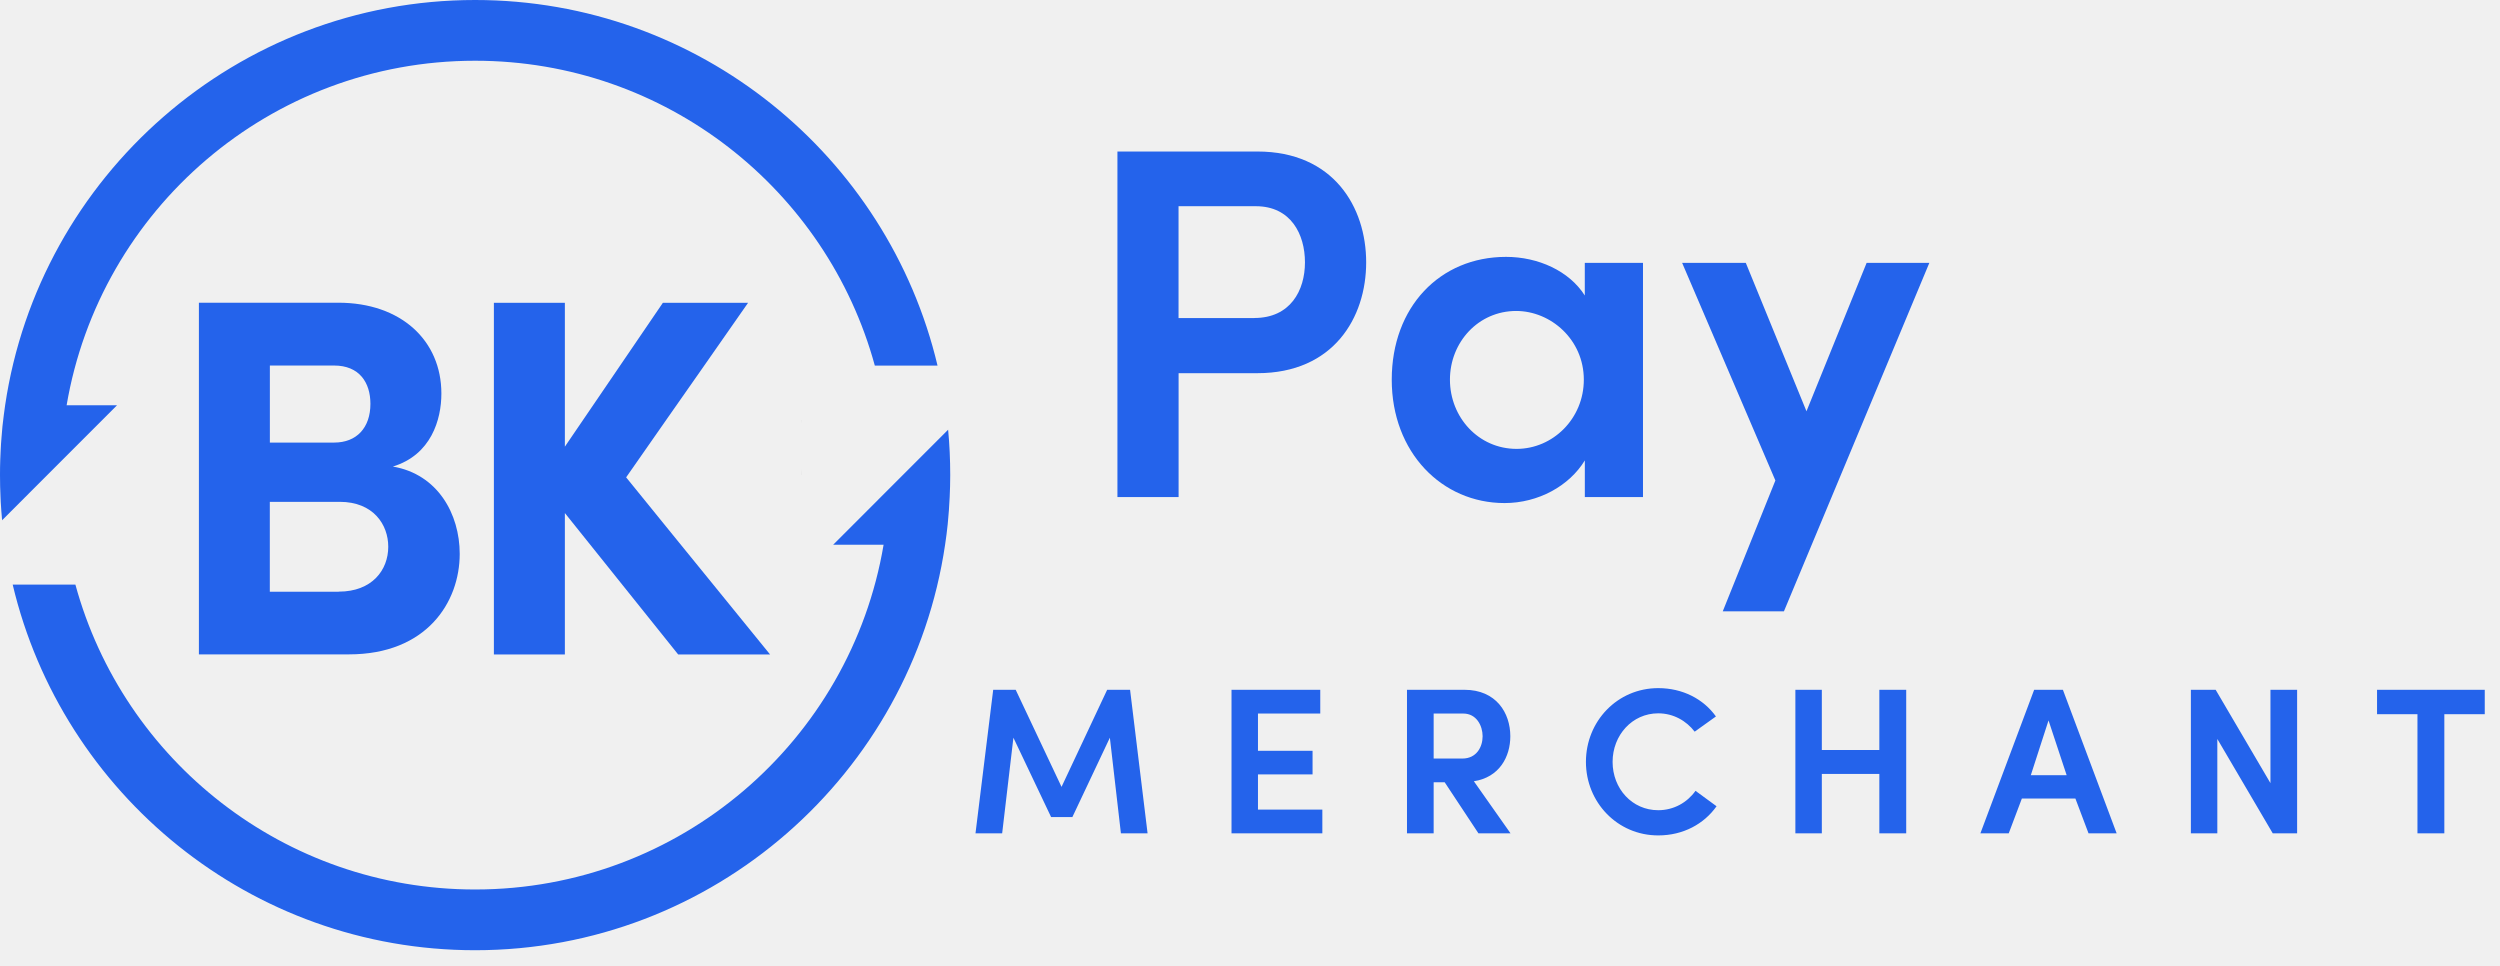
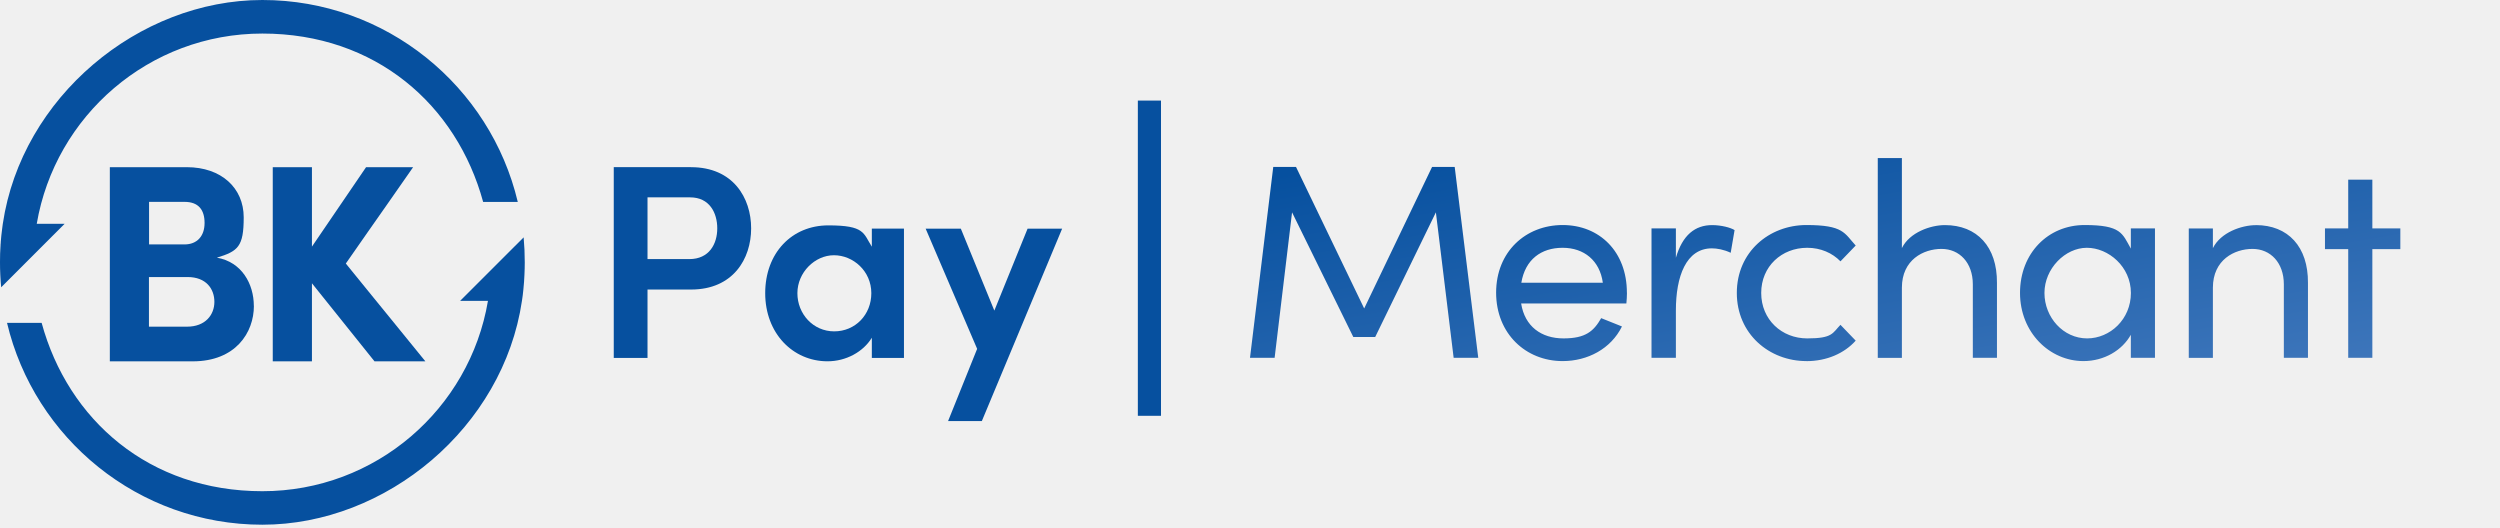
- <svg xmlns="http://www.w3.org/2000/svg" width="132" height="51" viewBox="0 0 132 51" fill="none">
-   <path d="M66.388 8C70.413 8 72.134 10.938 72.134 13.852C72.134 16.766 70.413 19.704 66.388 19.704H62.23V26.244H59V8H66.388ZM66.229 16.79C68.135 16.79 68.902 15.335 68.902 13.852C68.902 12.37 68.159 10.888 66.306 10.888H62.227V16.793H66.226L66.229 16.79Z" fill="#2463EB" />
-   <path d="M83.679 13.879H86.75V26.244H83.679V24.31C82.857 25.66 81.216 26.562 79.442 26.562C76.133 26.562 73.484 23.889 73.484 20.049C73.484 16.209 76.024 13.563 79.519 13.563C81.214 13.563 82.855 14.305 83.677 15.602V13.881L83.679 13.879ZM83.626 20.047C83.626 17.928 81.879 16.419 80.052 16.419C78.066 16.419 76.557 18.06 76.557 20.047C76.557 22.033 78.066 23.701 80.078 23.701C81.985 23.701 83.626 22.112 83.626 20.047Z" fill="#2463EB" />
-   <path d="M98.561 13.879H101.87L94.191 32.279H90.961L93.74 25.369L88.816 13.879H92.178L95.382 21.715L98.558 13.879H98.561Z" fill="#2463EB" />
-   <path d="M42.295 25.065C42.304 24.957 42.314 24.851 42.324 24.742C42.316 24.851 42.307 24.959 42.297 25.068H42.295V25.065Z" fill="#383838" />
-   <path d="M42.336 22.349C42.333 22.296 42.328 22.245 42.324 22.192H42.326C42.328 22.242 42.333 22.296 42.336 22.349Z" fill="#383838" />
-   <path d="M24.273 29.243C24.273 31.805 22.521 34.551 18.424 34.551H10.502V15.983H17.861C21.174 15.983 23.305 17.978 23.305 20.78C23.305 22.153 22.768 24.015 20.743 24.634C23.114 25.039 24.273 27.141 24.273 29.243ZM17.644 19.3H14.249V23.368H17.644C18.829 23.368 19.558 22.587 19.558 21.321C19.558 20.191 18.965 19.3 17.644 19.3ZM17.887 31.238C19.639 31.238 20.5 30.104 20.5 28.867C20.5 27.708 19.72 26.497 17.938 26.497H14.246V31.242H17.883L17.887 31.238Z" fill="#2463EB" />
-   <path d="M40.658 34.554H35.806L29.825 27.089V34.554H26.077V15.987H29.825V23.584L35 15.987H39.499L36.999 19.568L35.262 22.049L33.06 25.204L35.519 28.234L37.411 30.56L40.658 34.554Z" fill="#2463EB" />
-   <path d="M0.67 30.867C3.289 41.922 13.239 50.172 25.086 50.172C37.67 50.172 48.119 40.856 49.901 28.761C49.958 28.401 50 28.037 50.04 27.67C50.086 27.2 50.122 26.726 50.143 26.248C50.161 25.863 50.172 25.475 50.172 25.086C50.172 24.277 50.136 23.479 50.061 22.688L43.992 28.761H46.654C44.911 39.096 35.916 46.965 25.086 46.965C15.004 46.965 6.514 40.147 3.981 30.867H0.67Z" fill="#2463EB" />
-   <path d="M0 25.072C0 25.275 0.004 25.474 0.007 25.677C0.011 25.877 0.018 26.077 0.029 26.276C0.032 26.355 0.036 26.433 0.039 26.508C0.05 26.672 0.057 26.829 0.071 26.989C0.086 27.149 0.1 27.306 0.114 27.466L6.18 21.397H3.518C5.271 11.073 14.259 3.207 25.086 3.207C35.168 3.207 43.657 10.029 46.191 19.305H49.502C46.882 8.25 36.928 0 25.086 0C12.505 0 2.06 9.309 0.271 21.397C0.246 21.565 0.221 21.729 0.203 21.896C0.178 22.092 0.153 22.288 0.132 22.488C0.128 22.527 0.125 22.57 0.121 22.609C0.103 22.791 0.086 22.973 0.075 23.158C0.071 23.176 0.071 23.197 0.071 23.218C0.064 23.297 0.057 23.372 0.053 23.45C0.046 23.557 0.039 23.664 0.036 23.771C0.025 23.935 0.018 24.099 0.014 24.263C0.004 24.53 0 24.801 0 25.072Z" fill="#2463EB" />
-   <path d="M0.114 27.467C0.1 27.306 0.086 27.15 0.071 26.989C0.082 27.15 0.096 27.31 0.11 27.47H0.114V27.467Z" fill="#2463EB" />
-   <path d="M0.053 23.45C0.057 23.372 0.064 23.297 0.071 23.218H0.068C0.064 23.293 0.057 23.372 0.053 23.45Z" fill="#2463EB" />
-   <path d="M56.049 41.547L58.458 36.421H59.668L60.592 44H59.184L58.601 38.951L56.621 43.142H55.499L53.508 38.951L52.914 44H51.506L52.441 36.421H53.629L56.049 41.547ZM65.024 44V36.421H69.71V37.675H66.421V39.644H69.303V40.887H66.421V42.746H69.82V44H65.024ZM77.259 37.675H75.697V40.051H77.215C77.963 40.051 78.282 39.435 78.282 38.874C78.282 38.324 77.963 37.675 77.259 37.675ZM77.82 41.25L79.756 44H78.062L76.28 41.305H75.697V44H74.289V36.421H77.325C78.997 36.421 79.745 37.642 79.745 38.874C79.745 39.952 79.173 41.041 77.82 41.25ZM89.523 41.756L90.634 42.57C89.974 43.505 88.874 44.11 87.554 44.11C85.398 44.11 83.737 42.361 83.737 40.227C83.737 38.082 85.398 36.333 87.554 36.333C88.841 36.333 89.941 36.905 90.601 37.829L89.479 38.632C89.039 38.06 88.357 37.664 87.554 37.664C86.179 37.664 85.145 38.819 85.145 40.227C85.145 41.646 86.179 42.779 87.554 42.779C88.379 42.779 89.083 42.372 89.523 41.756ZM99.229 36.421H100.648V44H99.229V40.865H96.193V44H94.796V36.421H96.193V39.6H99.229V36.421ZM110.274 44L109.581 42.163H106.754L106.061 44H104.565L107.403 36.421H108.921L111.759 44H110.274ZM108.162 38.038L107.227 40.931H109.119L108.162 38.038ZM121.288 36.421V44H120.001L117.075 39.017V44H115.678V36.421H116.987L119.88 41.349V36.421H121.288ZM125.508 37.708V36.421H131.195V37.708H129.061V44H127.642V37.708H125.508Z" fill="#2463EB" />
+ <svg xmlns="http://www.w3.org/2000/svg" width="147" height="31" viewBox="0 0 147 31" fill="none">
+   <g clip-path="url(#clip0_178_1126)">
+     <path d="M85.536 9.815L86.921 21.037H85.474L84.43 12.486L80.861 19.817H79.575L75.973 12.486L74.948 21.037H73.5L74.867 9.815H76.205L80.214 18.138L84.206 9.815H85.543H85.536ZM95.665 17.208C95.665 17.421 95.65 17.631 95.631 17.844H89.443C89.656 19.196 90.633 19.898 91.934 19.898C93.235 19.898 93.709 19.475 94.15 18.707L95.371 19.196C94.72 20.515 93.349 21.232 91.883 21.232C89.718 21.232 87.972 19.619 87.972 17.208C87.972 14.797 89.715 13.232 91.883 13.232C94.051 13.232 95.661 14.797 95.661 17.208H95.665ZM89.457 16.624H94.246C94.066 15.319 93.14 14.57 91.883 14.57C90.626 14.57 89.685 15.253 89.454 16.624H89.457ZM100.674 13.236C101.21 13.236 101.765 13.383 101.993 13.53L101.765 14.864C101.357 14.669 100.949 14.603 100.659 14.603C99.145 14.603 98.542 16.249 98.542 18.252V21.037H97.109V13.431H98.542V15.158C98.932 13.82 99.667 13.236 100.677 13.236H100.674ZM106.216 21.232C104.033 21.232 102.125 19.637 102.125 17.223C102.125 14.809 104.033 13.232 106.216 13.232C108.399 13.232 108.446 13.706 109.115 14.437L108.219 15.367C107.745 14.878 107.061 14.57 106.263 14.57C104.764 14.57 103.559 15.661 103.559 17.226C103.559 18.792 104.764 19.898 106.263 19.898C107.763 19.898 107.745 19.589 108.219 19.1L109.115 20.03C108.446 20.78 107.406 21.235 106.216 21.235V21.232ZM114.36 13.236C116.249 13.236 117.439 14.507 117.421 16.639V21.037H116.002V16.719C116.002 15.448 115.22 14.636 114.161 14.636C113.103 14.636 111.831 15.271 111.831 16.918V21.041H110.413V9.293H111.831V14.588C112.287 13.658 113.525 13.236 114.356 13.236H114.36ZM125.293 14.621V13.431H126.712V21.037H125.293V19.685C124.786 20.596 123.727 21.232 122.507 21.232C120.519 21.232 118.777 19.552 118.777 17.223C118.777 14.893 120.424 13.232 122.574 13.232C124.723 13.232 124.79 13.721 125.293 14.617V14.621ZM122.721 19.898C124.073 19.898 125.297 18.773 125.297 17.226C125.297 15.679 123.977 14.57 122.706 14.57C121.434 14.57 120.214 15.79 120.214 17.226C120.214 18.663 121.32 19.898 122.724 19.898H122.721ZM132.647 13.236C134.536 13.236 135.727 14.507 135.708 16.639V21.037H134.29V16.719C134.29 15.448 133.507 14.636 132.448 14.636C131.39 14.636 130.118 15.271 130.118 16.918V21.041H128.7V13.434H130.118V14.592C130.574 13.662 131.813 13.239 132.643 13.239L132.647 13.236ZM139.494 13.431H141.14V14.65H139.494V21.037H138.075V14.65H136.708V13.431H138.075V10.564H139.494V13.431Z" fill="url(#paint0_linear_178_1126)" />
+     <path d="M40.632 9.83C43.109 9.83 44.167 11.638 44.167 13.427C44.167 15.217 43.109 17.025 40.632 17.025H38.074V21.045H36.089V9.826H40.632V9.83ZM40.532 15.235C41.705 15.235 42.175 14.339 42.175 13.427C42.175 12.516 41.72 11.605 40.58 11.605H38.074V15.235H40.536H40.532Z" fill="#06509F" />
+     <path d="M51.264 13.443H53.153V21.046H51.264V19.859C50.757 20.689 49.75 21.244 48.658 21.244C46.622 21.244 44.994 19.602 44.994 17.239C44.994 14.876 46.556 13.252 48.706 13.252C50.856 13.252 50.757 13.708 51.264 14.505V13.447V13.443ZM51.234 17.239C51.234 15.934 50.161 15.008 49.037 15.008C47.912 15.008 46.887 16.019 46.887 17.239C46.887 18.459 47.813 19.484 49.051 19.484C50.29 19.484 51.234 18.507 51.234 17.239Z" fill="#06509F" />
+     <path d="M60.418 13.445H62.454L57.732 24.759H55.747L57.456 20.512L54.428 13.445H56.497L58.467 18.263L60.422 13.445H60.418Z" fill="#06509F" />
+     <path d="M14.929 17.984C14.929 19.56 13.852 21.247 11.331 21.247H6.458V9.83H10.982C13.018 9.83 14.33 11.057 14.33 12.781C14.33 14.504 13.999 14.769 12.753 15.151C14.212 15.401 14.925 16.694 14.925 17.984H14.929ZM10.853 11.87H8.765V14.372H10.853C11.581 14.372 12.029 13.89 12.029 13.111C12.029 12.332 11.665 11.87 10.853 11.87ZM11 19.208C12.077 19.208 12.606 18.509 12.606 17.749C12.606 16.988 12.124 16.29 11.029 16.29H8.758V19.208H10.996H11Z" fill="#06509F" />
+     <path d="M25.005 21.247H22.021L18.342 16.657V21.247H16.038V9.83H18.342V14.501L21.525 9.83H24.292L22.756 12.031L21.687 13.556L20.334 15.496L21.848 17.359L23.013 18.789L25.009 21.243L25.005 21.247Z" fill="#06509F" />
+     <path d="M29.088 16.642C29.096 16.576 29.099 16.509 29.107 16.443C29.103 16.509 29.096 16.576 29.092 16.642H29.088Z" fill="#06509F" />
+     <path d="M29.11 14.975C29.11 14.941 29.107 14.912 29.103 14.879C29.103 14.908 29.107 14.941 29.11 14.975Z" fill="#06509F" />
+     <path d="M0.412 18.98C2.021 25.778 8.14 30.853 15.428 30.853C22.716 30.853 29.592 25.124 30.691 17.687C30.727 17.466 30.753 17.242 30.775 17.018C30.805 16.728 30.827 16.437 30.838 16.143C30.849 15.908 30.856 15.669 30.856 15.431C30.856 14.934 30.834 14.442 30.79 13.957L27.056 17.69H28.692C27.618 24.047 22.087 28.883 15.428 28.883C8.769 28.883 4.006 24.691 2.448 18.984H0.412V18.98Z" fill="#06509F" />
+     <path d="M0 15.419C0 15.543 0 15.665 0.004 15.79C0.004 15.911 0.011 16.036 0.018 16.157C0.018 16.205 0.022 16.253 0.026 16.3C0.033 16.4 0.037 16.499 0.044 16.598C0.051 16.697 0.062 16.793 0.07 16.892L3.8 13.159H2.161C3.241 6.809 8.769 1.973 15.428 1.973C22.087 1.973 26.85 6.166 28.409 11.873H30.445C28.831 5.075 22.712 0 15.428 0C8.144 0 1.268 5.725 0.165 13.159C0.151 13.262 0.136 13.361 0.125 13.464C0.11 13.585 0.096 13.706 0.081 13.828C0.081 13.853 0.077 13.879 0.074 13.901C0.062 14.011 0.051 14.125 0.044 14.239C0.044 14.25 0.044 14.265 0.044 14.276C0.04 14.323 0.037 14.371 0.033 14.419C0.029 14.485 0.026 14.551 0.022 14.617C0.015 14.717 0.011 14.82 0.007 14.919C0 15.084 0 15.249 0 15.415L0 15.419Z" fill="#06509F" />
+     <path d="M0.07 16.888C0.062 16.788 0.051 16.693 0.044 16.594C0.051 16.693 0.059 16.792 0.07 16.891V16.888Z" fill="#06509F" />
+     <path d="M0.033 14.419C0.033 14.371 0.041 14.323 0.044 14.275C0.044 14.323 0.037 14.371 0.037 14.419H0.033Z" fill="#06509F" />
+     <path d="M67.586 5.914V24.449" stroke="#06509F" stroke-width="1.361" />
+   </g>
+   <defs>
+     <linearGradient id="paint0_linear_178_1126" x1="105.194" y1="5.045" x2="108.971" y2="26.707" gradientUnits="userSpaceOnUse">
+       <stop stop-color="#06509F" />
+       <stop offset="1" stop-color="#3E76BB" />
+     </linearGradient>
+     <clipPath id="clip0_178_1126">
+       <rect width="147" height="30.856" fill="white" />
+     </clipPath>
+   </defs>
</svg>
